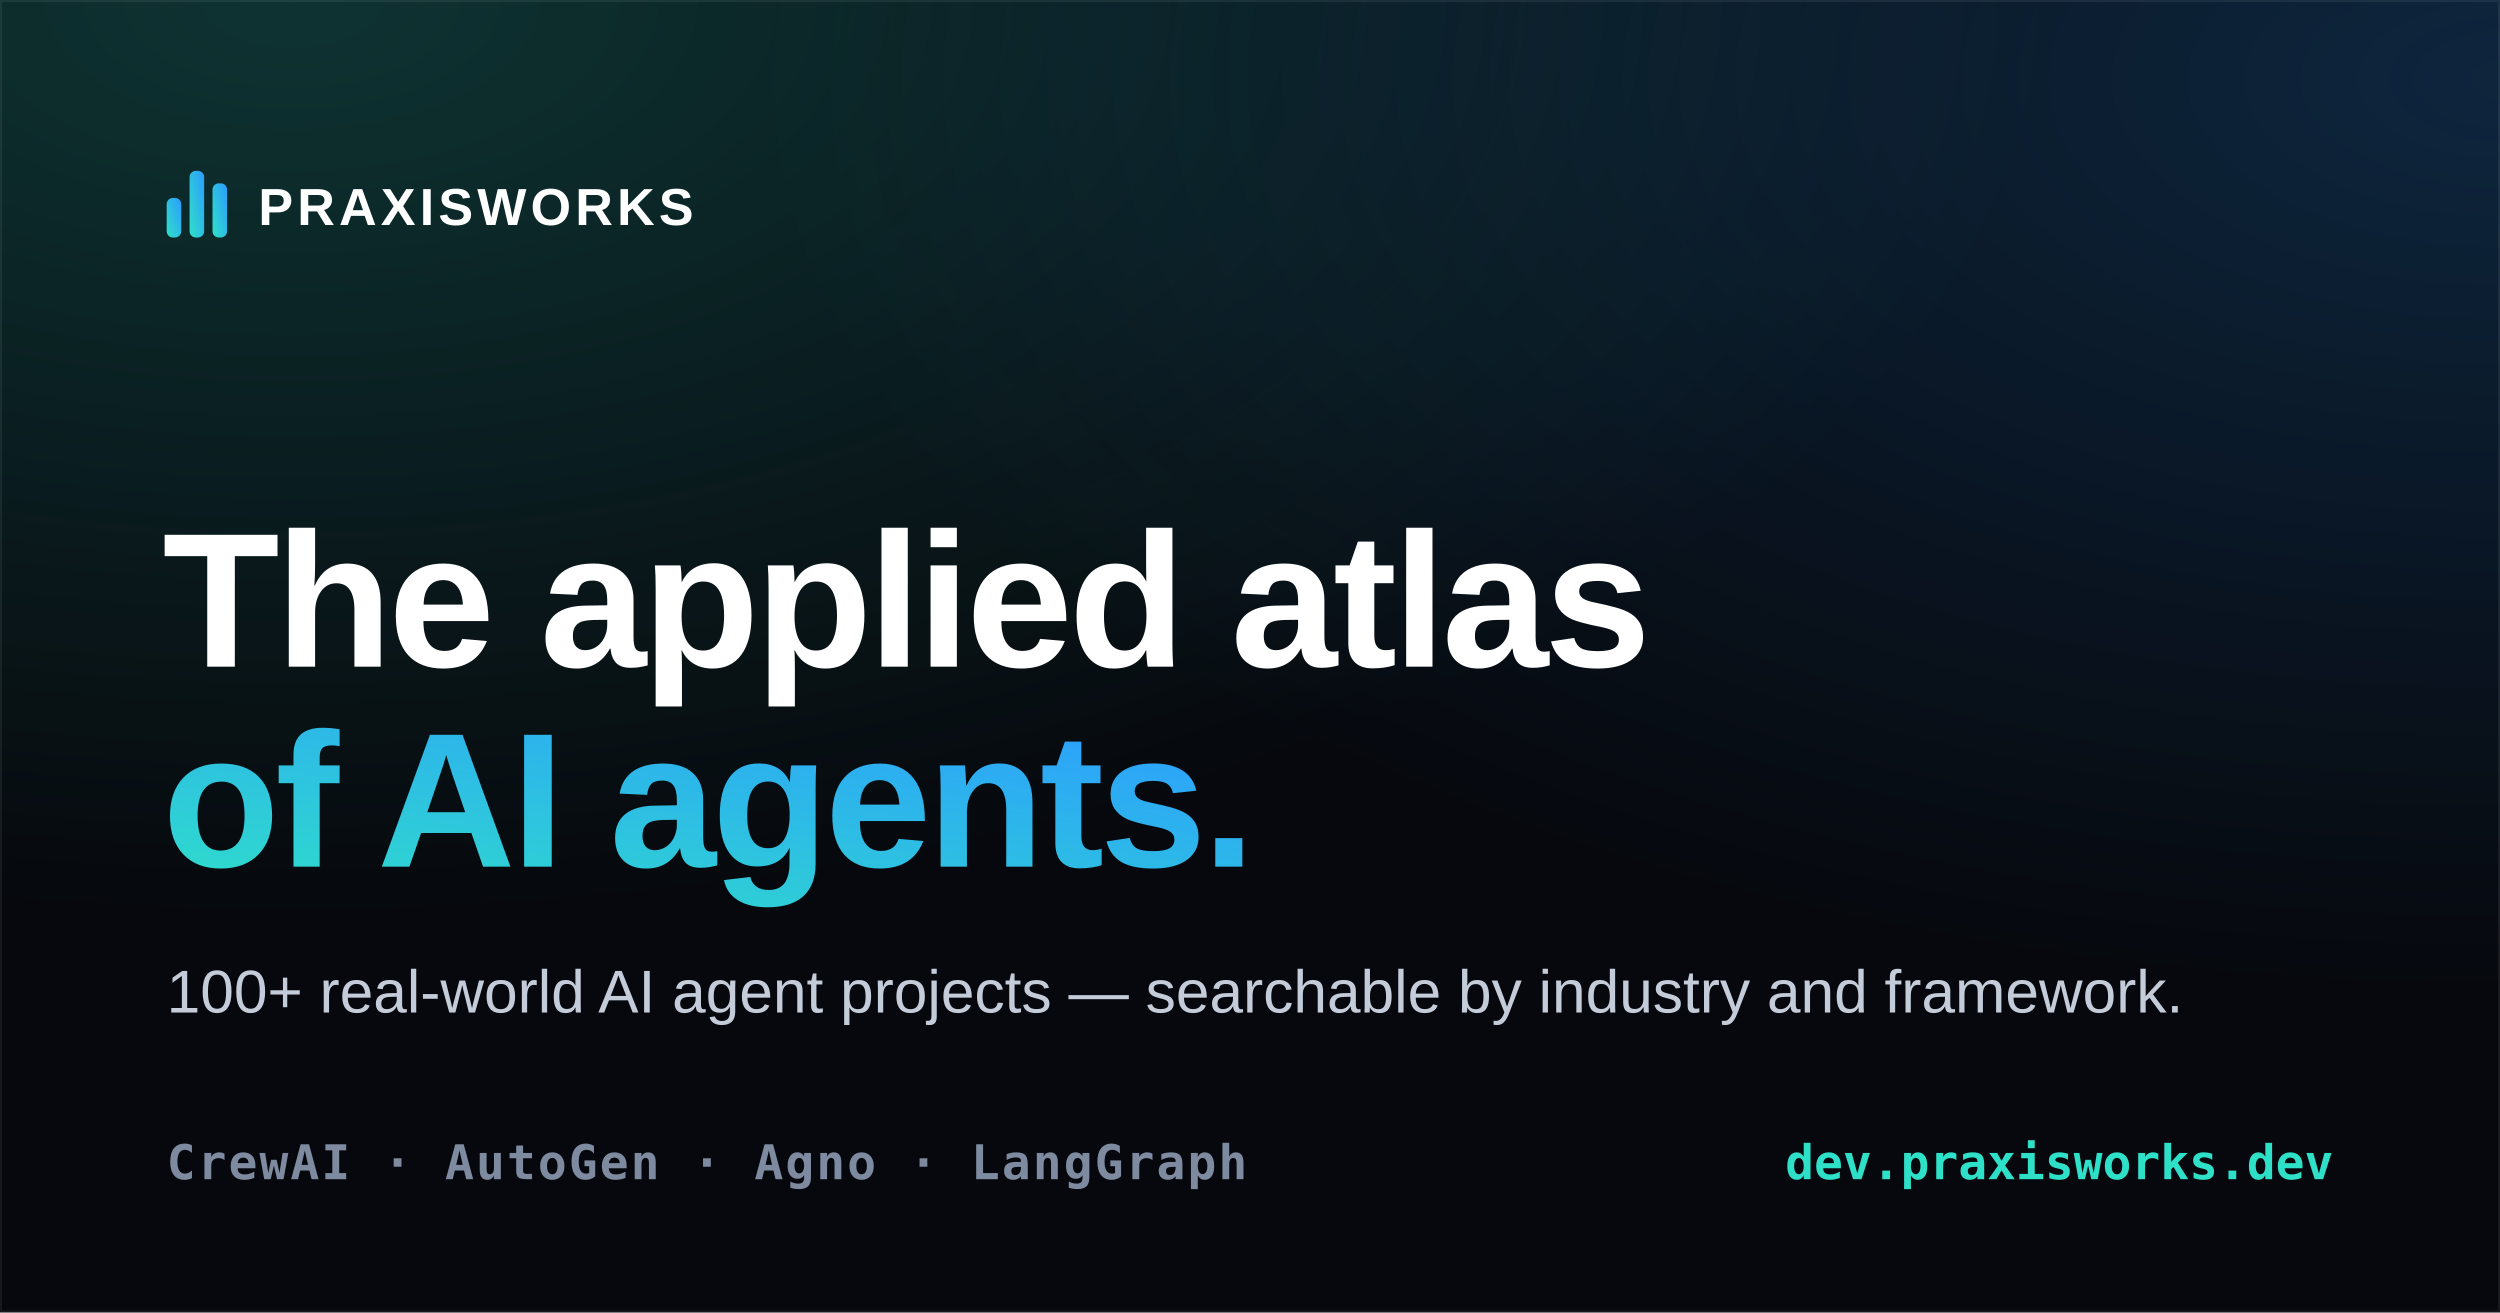
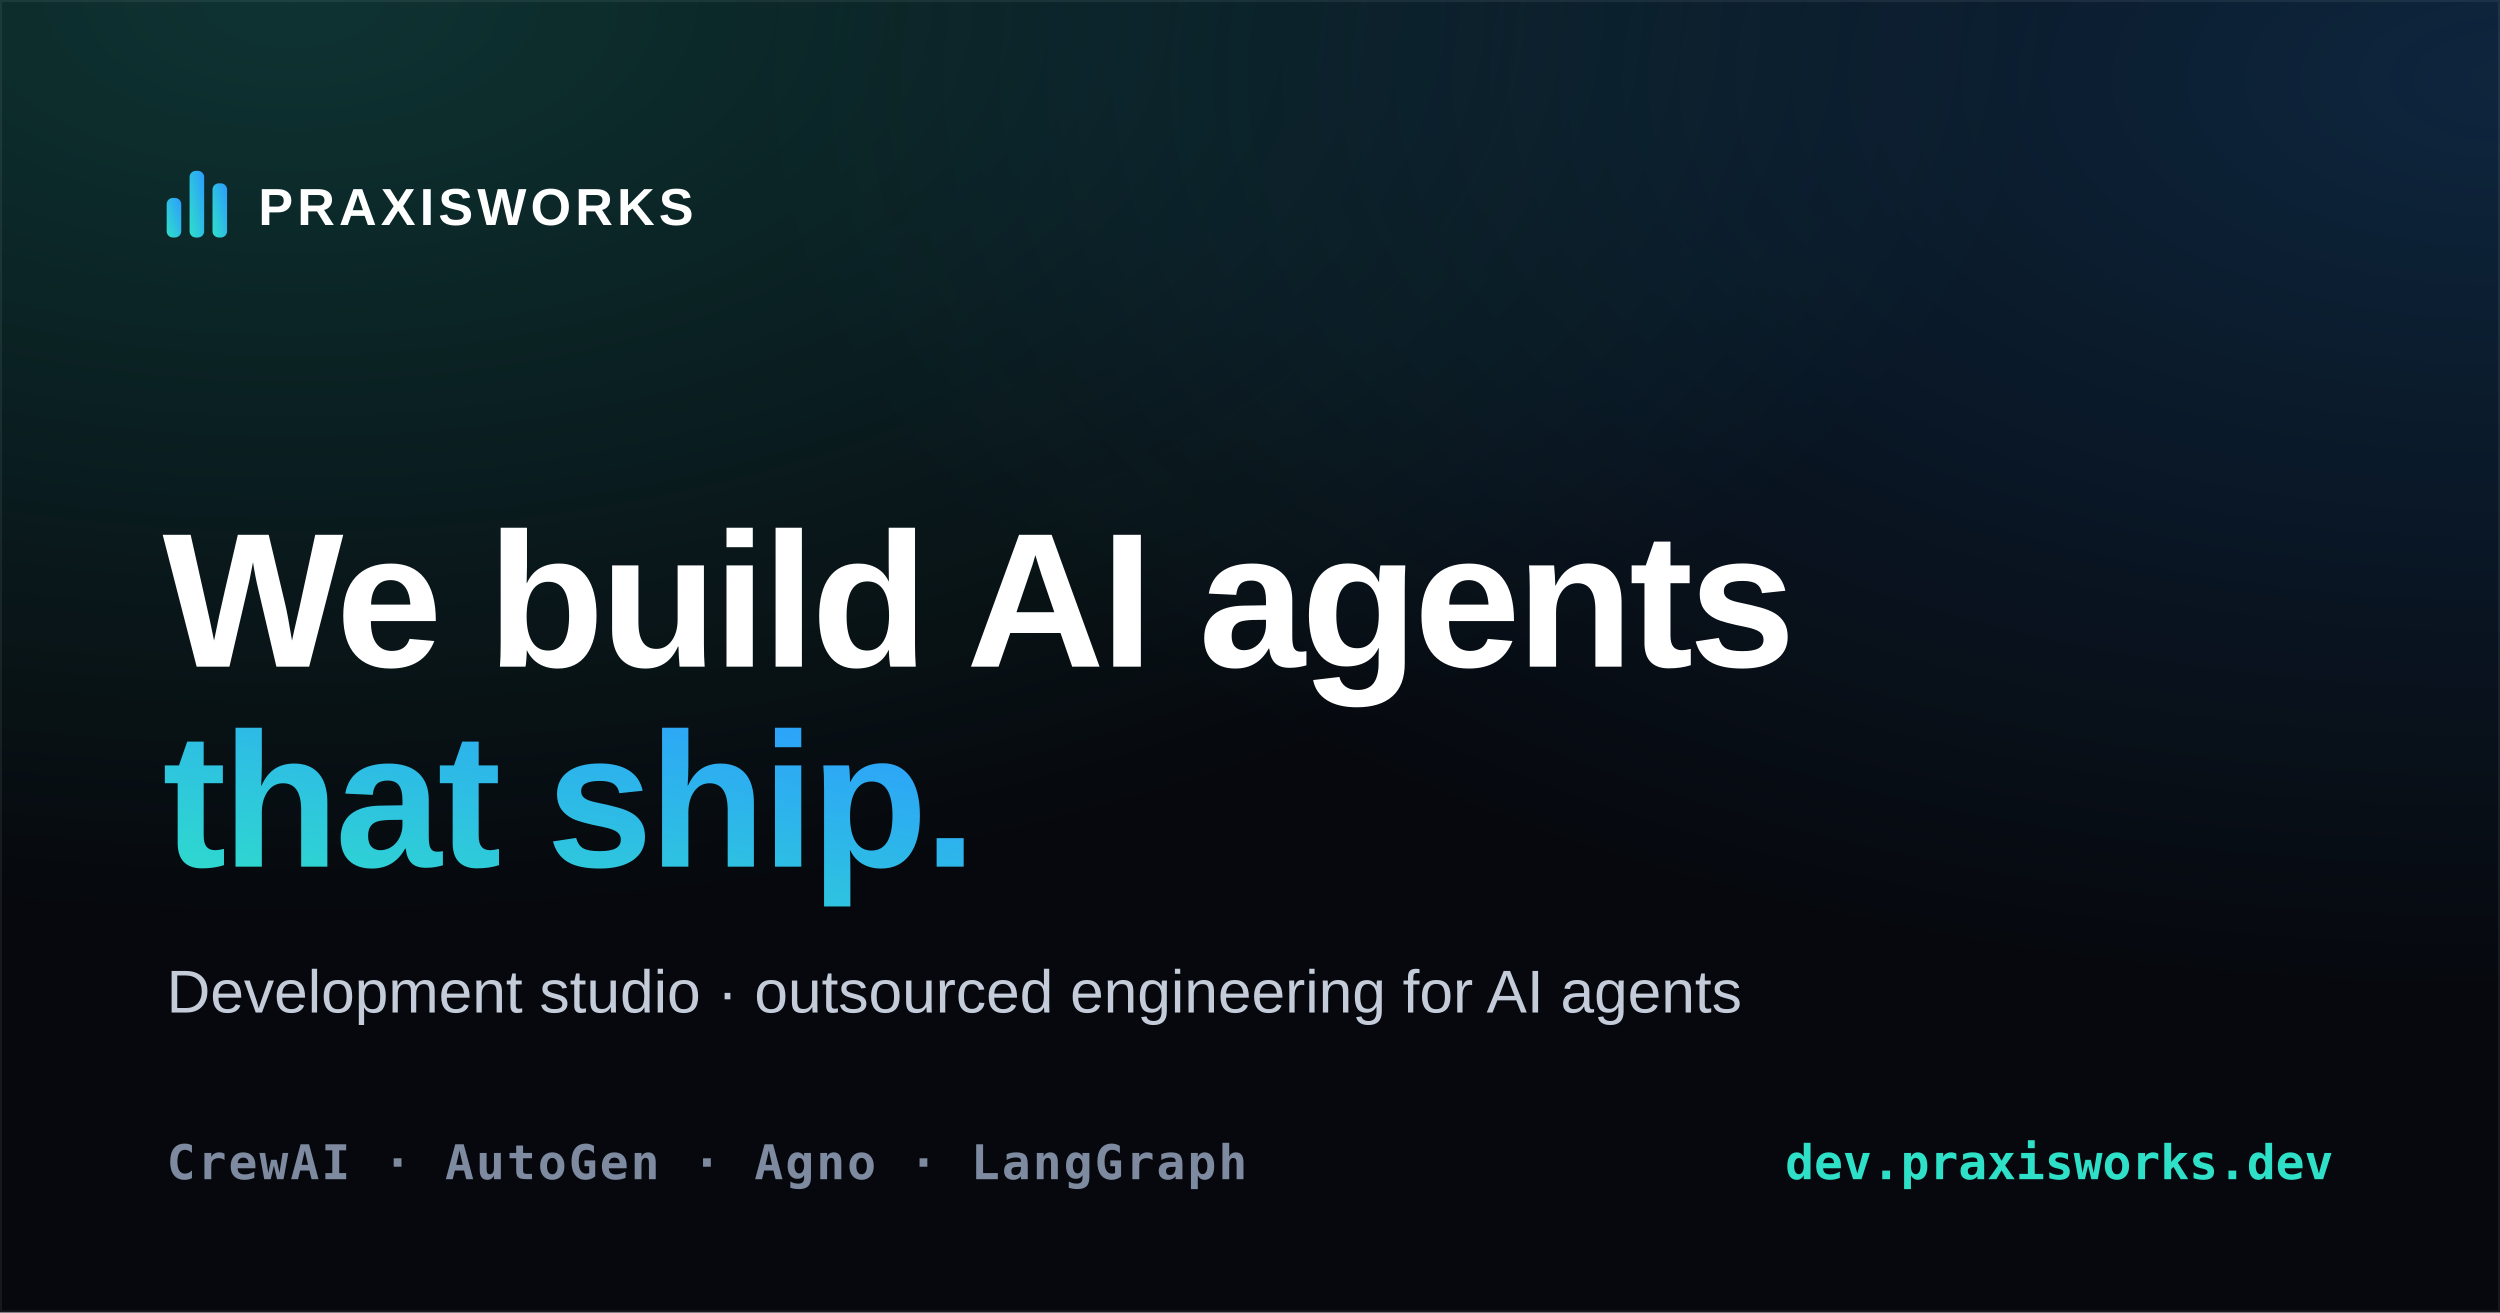
<svg xmlns="http://www.w3.org/2000/svg" width="1200" height="630" viewBox="0 0 1200 630" font-family="'Helvetica Neue', Arial, sans-serif">
  <defs>
    <linearGradient id="accent" x1="0" y1="1" x2="1" y2="0">
      <stop offset="0" stop-color="#2FE0C8" />
      <stop offset="1" stop-color="#2C9CFF" />
    </linearGradient>
    <radialGradient id="glowTeal" cx="12%" cy="0%" r="70%">
      <stop offset="0" stop-color="#2FE0C8" stop-opacity="0.20" />
      <stop offset="1" stop-color="#2FE0C8" stop-opacity="0" />
    </radialGradient>
    <radialGradient id="glowBlue" cx="100%" cy="6%" r="70%">
      <stop offset="0" stop-color="#2C9CFF" stop-opacity="0.20" />
      <stop offset="1" stop-color="#2C9CFF" stop-opacity="0" />
    </radialGradient>
  </defs>
  <rect width="1200" height="630" fill="#06080d" />
  <rect width="1200" height="630" fill="url(#glowTeal)" />
  <rect width="1200" height="630" fill="url(#glowBlue)" />
  <rect x="0.5" y="0.5" width="1199" height="629" fill="none" stroke="#ffffff" stroke-opacity="0.07" />
  <g transform="translate(80,82)">
    <rect x="0" y="13" width="7" height="19" rx="3" fill="url(#accent)" />
    <rect x="11" y="0" width="7" height="32" rx="3" fill="url(#accent)" />
    <rect x="22" y="6" width="7" height="26" rx="3" fill="url(#accent)" />
    <text x="44" y="26" fill="#ffffff" font-size="25" font-weight="700" letter-spacing="2">PRAXISWORKS</text>
  </g>
-   <text x="78" y="320" fill="#ffffff" font-size="92" font-weight="800" letter-spacing="-2">The applied atlas</text>
-   <text x="78" y="416" font-size="92" font-weight="800" letter-spacing="-2" fill="url(#accent)">of AI agents.</text>
-   <text x="80" y="486" fill="#c4ccda" font-size="29" font-weight="500">100+ real-world AI agent projects — searchable by industry and framework.</text>
+   <text x="78" y="320" fill="#ffffff" font-size="92" font-weight="800" letter-spacing="-2">We build AI agents</text>
+   <text x="78" y="416" font-size="92" font-weight="800" letter-spacing="-2" fill="url(#accent)">that ship.</text>
+   <text x="80" y="486" fill="#c4ccda" font-size="29" font-weight="500">Development studio · outsourced engineering for AI agents</text>
  <text x="80" y="566" fill="#7e8aa0" font-size="23" font-weight="600" letter-spacing="1" font-family="'JetBrains Mono', monospace">CrewAI · AutoGen · Agno · LangGraph</text>
  <text x="1120" y="566" text-anchor="end" fill="#2FE0C8" font-size="23" font-weight="600" font-family="'JetBrains Mono', monospace">dev.praxisworks.dev</text>
</svg>
